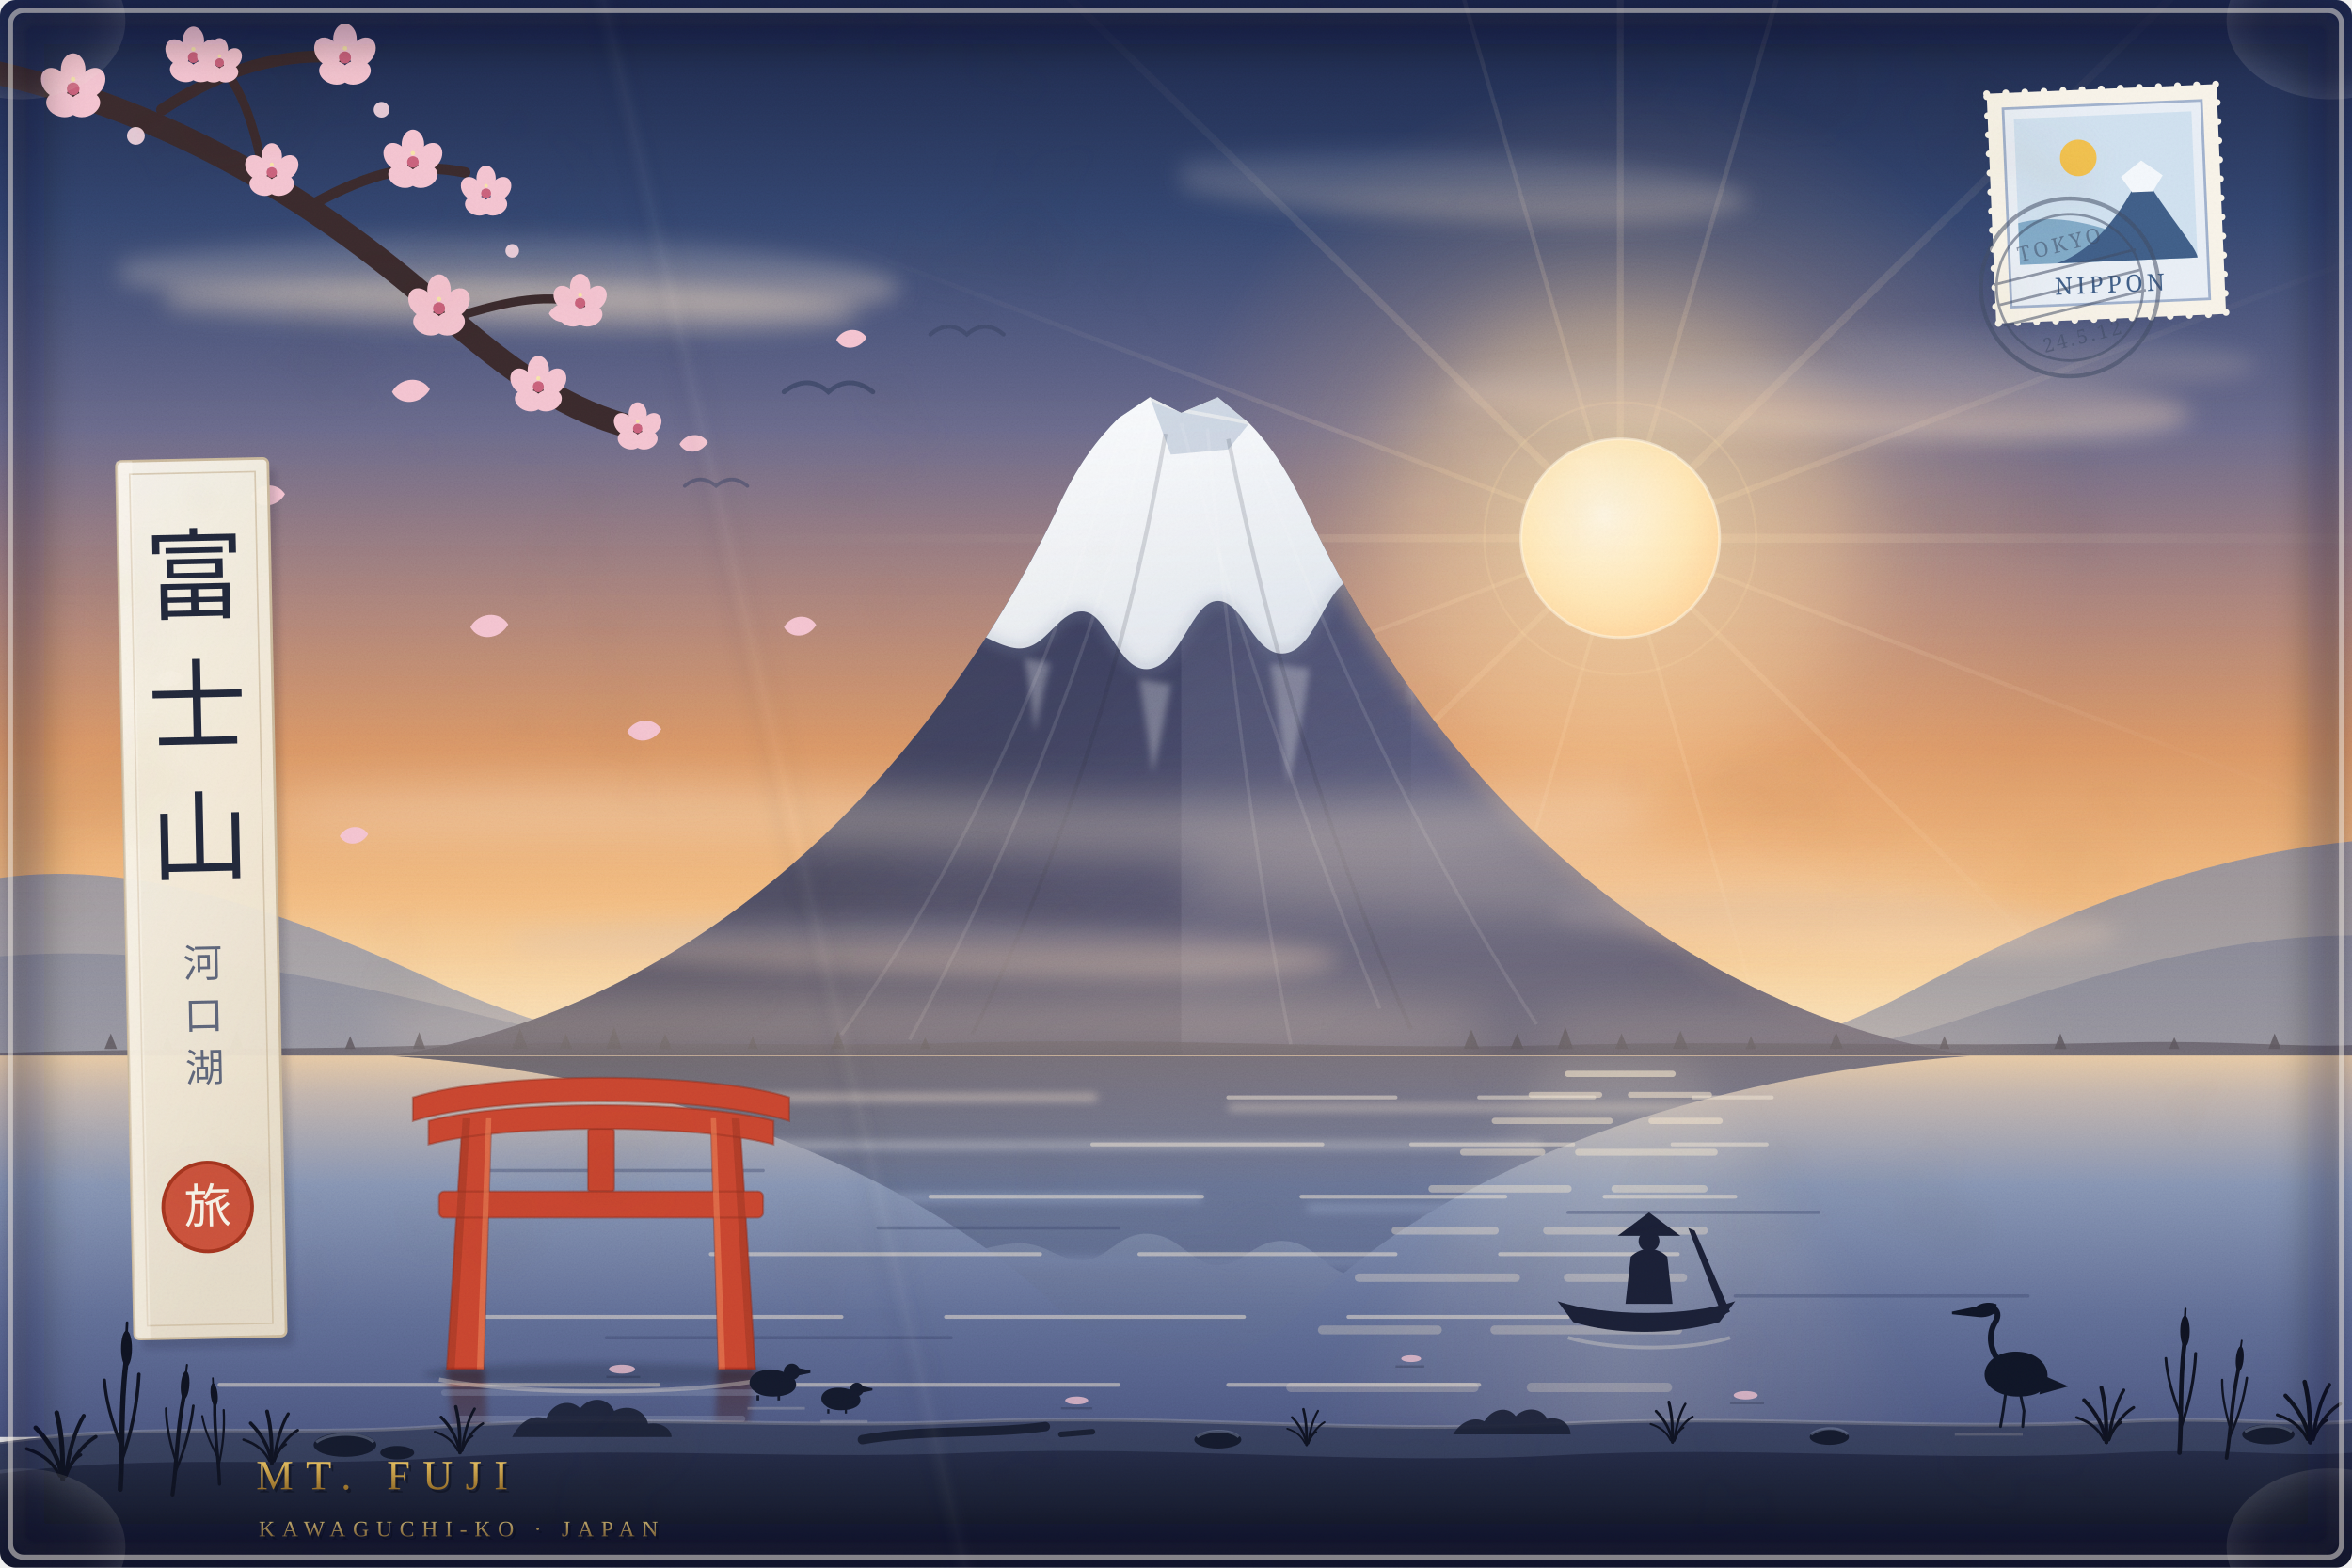
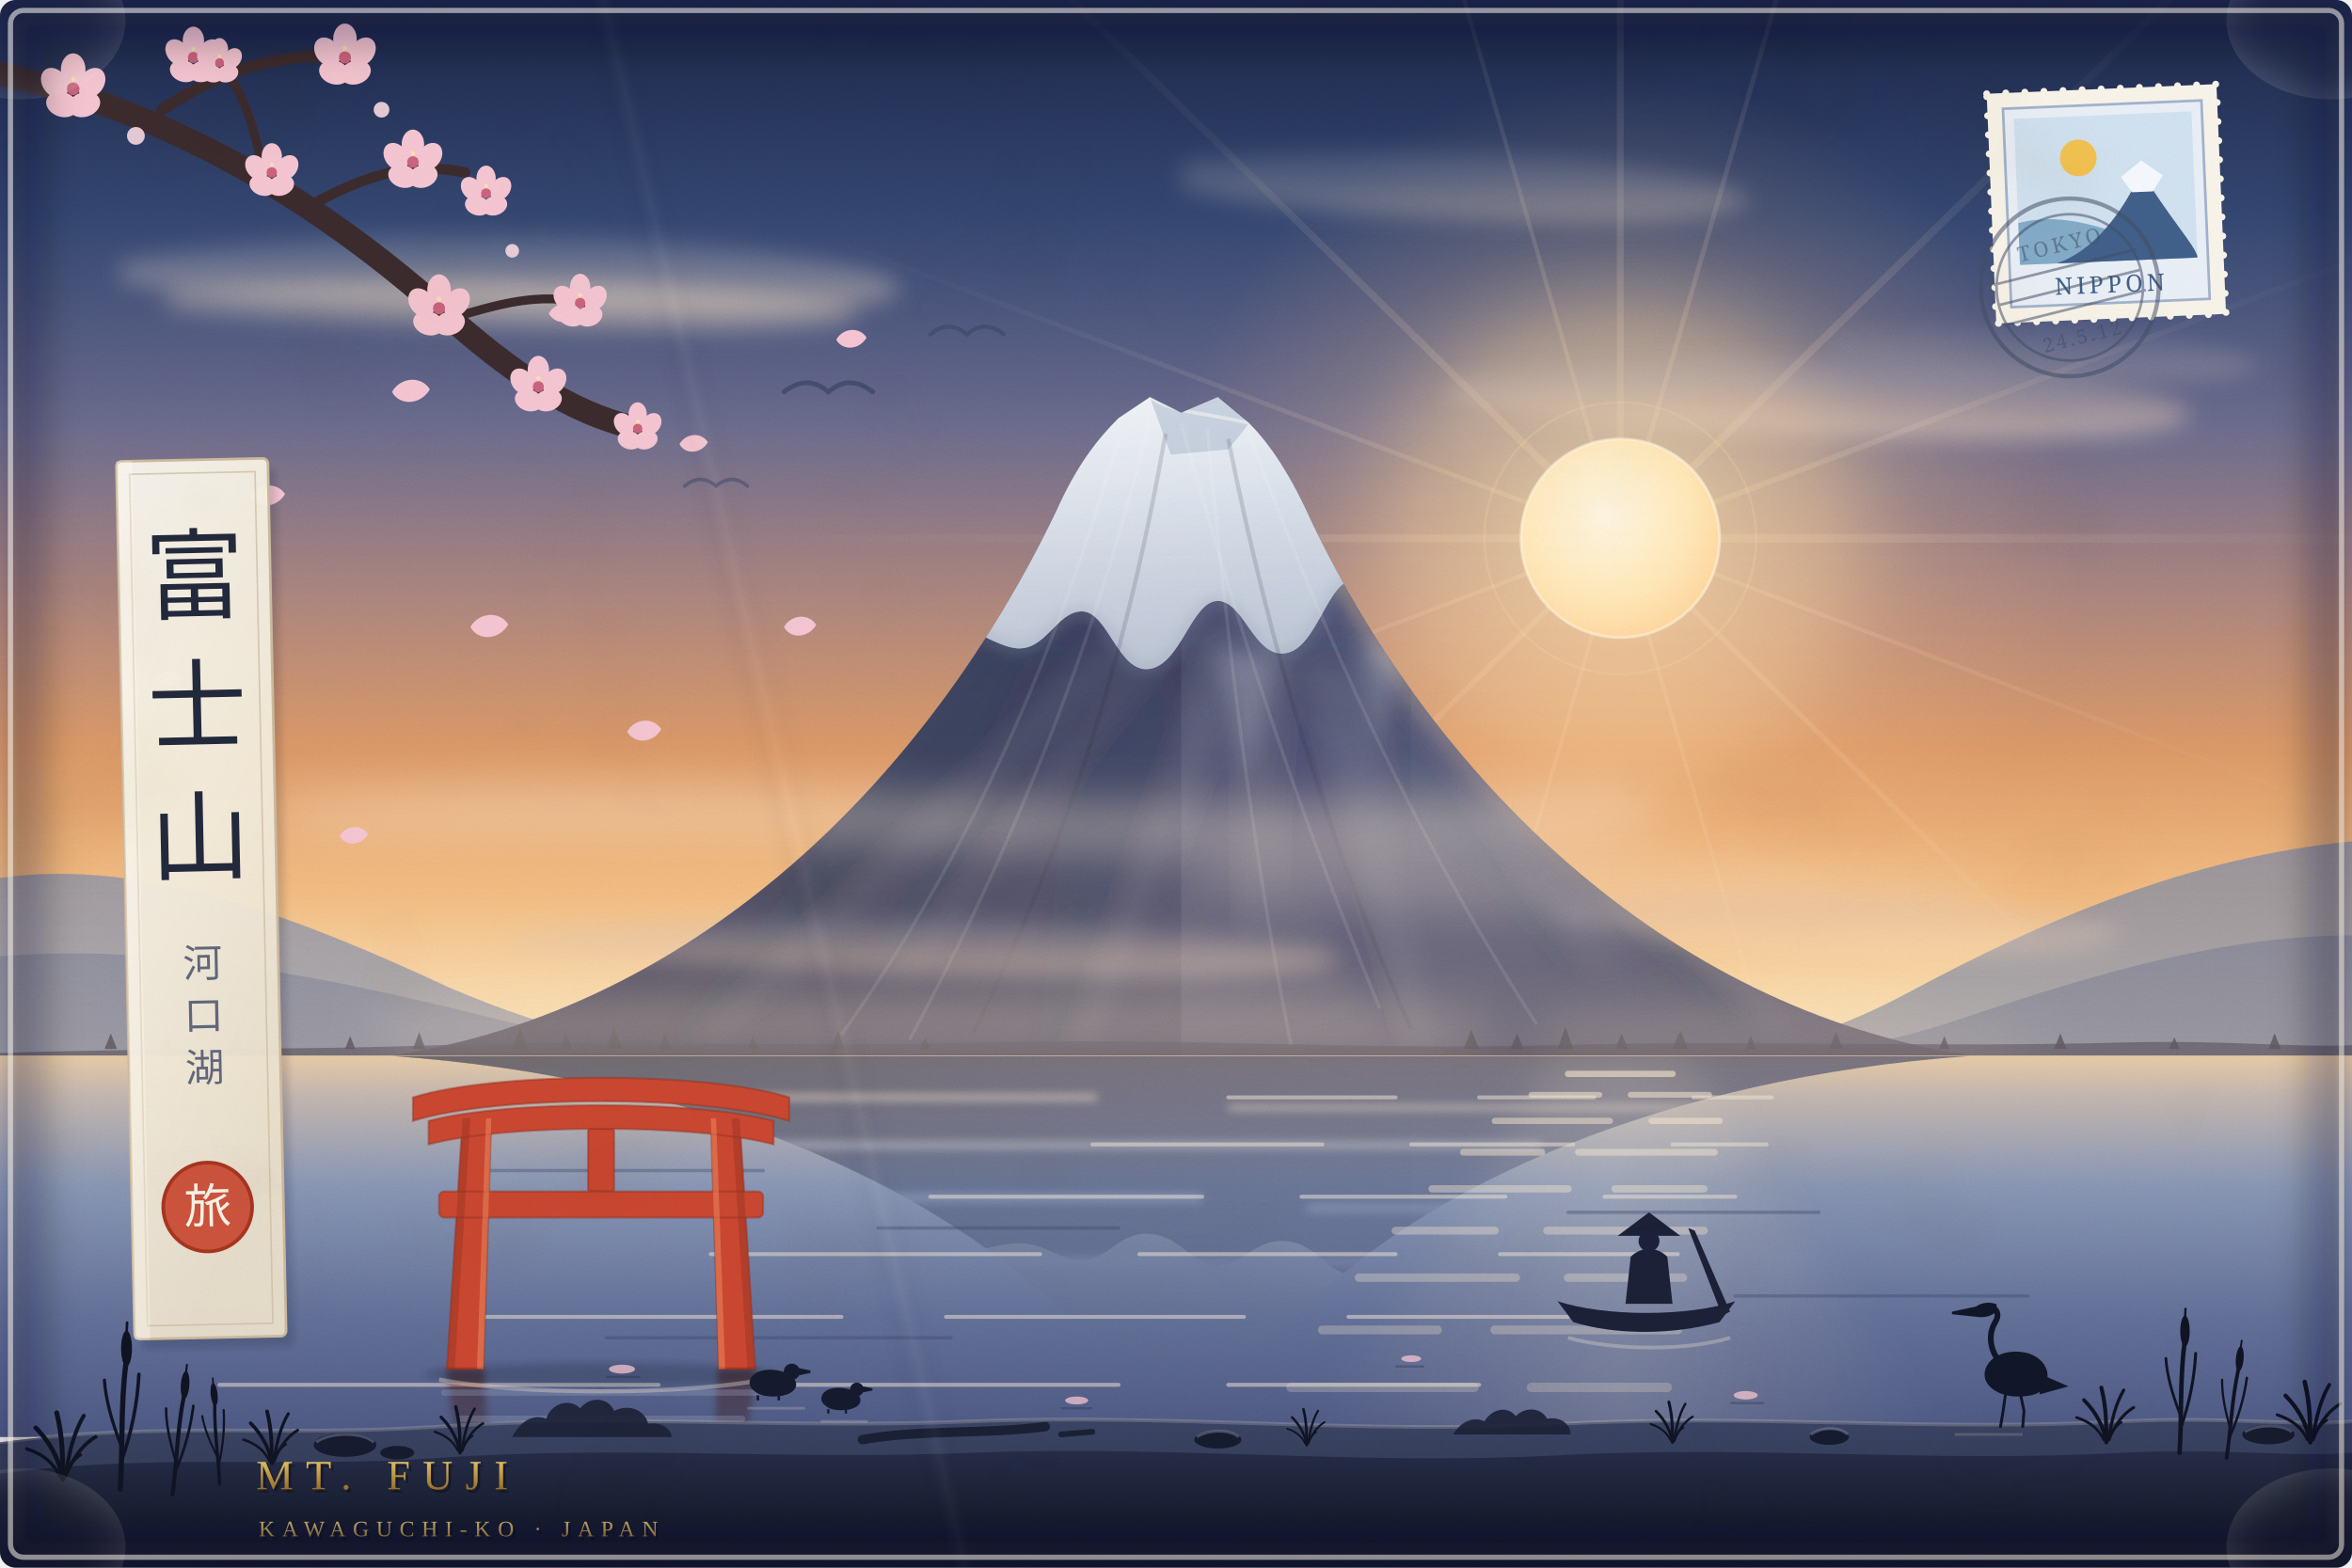
<svg xmlns="http://www.w3.org/2000/svg" viewBox="0 0 900 600" preserveAspectRatio="xMidYMid slice">
  <defs>
    <linearGradient id="sky" x1="0" y1="0" x2="0" y2="1">
      <stop offset="0" stop-color="#1b2547" />
      <stop offset="0.20" stop-color="#33456e" />
      <stop offset="0.40" stop-color="#68688a" />
      <stop offset="0.56" stop-color="#a67e79" />
      <stop offset="0.70" stop-color="#d6905f" />
      <stop offset="0.84" stop-color="#f0b678" />
      <stop offset="0.94" stop-color="#f9dcab" />
      <stop offset="1" stop-color="#fbe7c6" />
    </linearGradient>
    <linearGradient id="air" x1="0" y1="0" x2="0" y2="1">
      <stop offset="0" stop-color="#ffd9a8" stop-opacity="0" />
      <stop offset=".62" stop-color="#ffd2a0" stop-opacity=".10" />
      <stop offset="1" stop-color="#f6d3ac" stop-opacity=".30" />
    </linearGradient>
    <radialGradient id="sunGlow" cx="0.5" cy="0.5" r="0.5">
      <stop offset="0" stop-color="#fff3d2" stop-opacity=".92" />
      <stop offset="0.22" stop-color="#ffdda4" stop-opacity=".52" />
      <stop offset="0.52" stop-color="#ffc98d" stop-opacity=".22" />
      <stop offset="1" stop-color="#ffb87c" stop-opacity="0" />
    </radialGradient>
    <linearGradient id="cloudWarm" x1="0" y1="0" x2="0" y2="1">
      <stop offset="0" stop-color="#a9b0c4" stop-opacity=".42" />
      <stop offset=".55" stop-color="#e7c6ae" stop-opacity=".70" />
      <stop offset="1" stop-color="#ffe3c2" stop-opacity=".92" />
    </linearGradient>
    <linearGradient id="cloudCool" x1="0" y1="0" x2="0" y2="1">
      <stop offset="0" stop-color="#9aa4bc" stop-opacity=".38" />
      <stop offset="1" stop-color="#f0d3b6" stop-opacity=".78" />
    </linearGradient>
    <radialGradient id="sunDisc" cx="0.42" cy="0.38" r="0.72">
      <stop offset="0" stop-color="#fff8e4" />
      <stop offset=".62" stop-color="#ffe6b4" />
      <stop offset="1" stop-color="#ffcf92" />
    </radialGradient>
    <linearGradient id="fujiBody" x1="0.15" y1="0" x2="0.9" y2="1">
      <stop offset="0" stop-color="#666c9b" />
      <stop offset="0.42" stop-color="#474e7c" />
      <stop offset="0.76" stop-color="#343b62" />
      <stop offset="1" stop-color="#2b3154" />
    </linearGradient>
    <linearGradient id="terminator" gradientUnits="userSpaceOnUse" x1="300" y1="180" x2="486" y2="420">
      <stop offset="0" stop-color="#141a30" stop-opacity=".62" />
      <stop offset="0.46" stop-color="#161c34" stop-opacity=".46" />
      <stop offset="0.78" stop-color="#1b2140" stop-opacity=".14" />
      <stop offset="1" stop-color="#1b2140" stop-opacity="0" />
    </linearGradient>
    <linearGradient id="snow" x1="0.1" y1="0" x2="0.72" y2="1">
      <stop offset="0" stop-color="#ffffff" />
      <stop offset="0.46" stop-color="#f4f7fb" />
      <stop offset="1" stop-color="#dbe4f0" />
    </linearGradient>
    <linearGradient id="snowShade" x1="0" y1="0" x2="0" y2="1">
      <stop offset="0" stop-color="#aab8cf" stop-opacity="0" />
      <stop offset="1" stop-color="#8fa0bd" stop-opacity=".55" />
    </linearGradient>
    <linearGradient id="lake" x1="0" y1="0" x2="0" y2="1">
      <stop offset="0" stop-color="#e6c8a4" />
      <stop offset="0.10" stop-color="#c2b4ac" />
      <stop offset="0.34" stop-color="#8593b2" />
      <stop offset="0.68" stop-color="#606d95" />
      <stop offset="1" stop-color="#4b5680" />
    </linearGradient>
    <linearGradient id="glitter" x1="0" y1="0" x2="1" y2="0">
      <stop offset="0" stop-color="#ffe3b8" stop-opacity="0" />
      <stop offset="0.30" stop-color="#ffe9c6" stop-opacity=".22" />
      <stop offset="0.50" stop-color="#fff3d8" stop-opacity=".40" />
      <stop offset="0.70" stop-color="#ffe9c6" stop-opacity=".22" />
      <stop offset="1" stop-color="#ffe3b8" stop-opacity="0" />
    </linearGradient>
    <linearGradient id="shore" x1="0" y1="0" x2="0" y2="1">
      <stop offset="0" stop-color="#2b3252" />
      <stop offset="0.45" stop-color="#1d2338" />
      <stop offset="1" stop-color="#12162a" />
    </linearGradient>
    <linearGradient id="paperEdge" x1="0" y1="0" x2="1" y2="1">
      <stop offset="0" stop-color="#fffdf8" />
      <stop offset="1" stop-color="#efe7d6" />
    </linearGradient>
    <filter id="grain" filterUnits="userSpaceOnUse" x="0" y="0" width="900" height="600">
      <feTurbulence type="fractalNoise" baseFrequency="1.05" numOctaves="3" seed="7" result="n" />
      <feColorMatrix in="n" type="saturate" values="0" />
      <feComponentTransfer>
        <feFuncA type="linear" slope="0.42" intercept="-0.04" />
      </feComponentTransfer>
    </filter>
    <filter id="fox" filterUnits="userSpaceOnUse" x="0" y="0" width="900" height="600">
      <feTurbulence type="fractalNoise" baseFrequency="0.011 0.014" numOctaves="4" seed="23" result="n" />
      <feColorMatrix in="n" type="matrix" values="0 0 0 0 0.46                       0 0 0 0 0.33                       0 0 0 0 0.20                       0 0 0 -3.4 1.42" />
      <feGaussianBlur stdDeviation="1.1" />
    </filter>
-     <filter id="speckle" filterUnits="userSpaceOnUse" x="0" y="0" width="900" height="600">
-       <feTurbulence type="fractalNoise" baseFrequency="0.42" numOctaves="2" seed="41" result="n" />
-       <feColorMatrix in="n" type="matrix" values="0 0 0 0 0.38                       0 0 0 0 0.28                       0 0 0 0 0.17                       0 0 0 -5.2 2.05" />
-     </filter>
    <filter id="soft" filterUnits="userSpaceOnUse" x="-40" y="-40" width="980" height="680">
      <feGaussianBlur stdDeviation="7" />
    </filter>
    <filter id="mist" filterUnits="userSpaceOnUse" x="-60" y="180" width="1020" height="300">
      <feGaussianBlur stdDeviation="9" />
    </filter>
    <filter id="cloudSoft" filterUnits="userSpaceOnUse" x="-60" y="-60" width="1020" height="520">
      <feGaussianBlur stdDeviation="4.2" />
    </filter>
    <filter id="bloom" filterUnits="userSpaceOnUse" x="440" y="26" width="360" height="360">
      <feGaussianBlur stdDeviation="14" />
    </filter>
    <filter id="rim" filterUnits="userSpaceOnUse" x="300" y="40" width="600" height="480">
      <feGaussianBlur stdDeviation="3.6" />
    </filter>
    <filter id="edgeWear" filterUnits="userSpaceOnUse" x="300" y="170" width="320" height="140">
      <feGaussianBlur stdDeviation="2.4" />
+     </filter>
+     <filter id="gully" filterUnits="userSpaceOnUse" x="120" y="150" width="700" height="300">
+       <feGaussianBlur stdDeviation="4.5" />
    </filter>
    <filter id="tiny" filterUnits="userSpaceOnUse" x="-20" y="-20" width="940" height="640">
      <feGaussianBlur stdDeviation="1.4" />
    </filter>
    <filter id="film" filterUnits="userSpaceOnUse" x="0" y="0" width="900" height="600">
      <feTurbulence type="fractalNoise" baseFrequency="1.7" numOctaves="2" seed="57" result="n" />
      <feColorMatrix in="n" type="saturate" values="0" />
      <feComponentTransfer>
        <feFuncA type="linear" slope="0" intercept="1" />
      </feComponentTransfer>
    </filter>
    <linearGradient id="crease" x1="0" y1="0" x2="1" y2="0">
      <stop offset="0" stop-color="#0b1020" stop-opacity="0" />
      <stop offset=".30" stop-color="#0b1020" stop-opacity=".026" />
      <stop offset=".50" stop-color="#fff6e2" stop-opacity=".032" />
      <stop offset=".70" stop-color="#0b1020" stop-opacity=".014" />
      <stop offset="1" stop-color="#0b1020" stop-opacity="0" />
    </linearGradient>
    <radialGradient id="cornerWear" cx=".5" cy=".5" r=".5">
      <stop offset="0" stop-color="#7d6c50" stop-opacity="0" />
      <stop offset=".62" stop-color="#7d6c50" stop-opacity=".045" />
      <stop offset="1" stop-color="#f7f0e1" stop-opacity=".11" />
    </radialGradient>
    <linearGradient id="tanzakuPaper" x1="0" y1="0" x2=".35" y2="1">
      <stop offset="0" stop-color="#fbf7ee" />
      <stop offset=".55" stop-color="#f4ecdb" />
      <stop offset="1" stop-color="#eae0cb" />
    </linearGradient>
    <linearGradient id="rimLight" gradientUnits="userSpaceOnUse" x1="470" y1="150" x2="740" y2="400">
      <stop offset="0" stop-color="#ffe2b0" stop-opacity=".80" />
      <stop offset=".42" stop-color="#ffc48c" stop-opacity=".40" />
      <stop offset="1" stop-color="#ffab74" stop-opacity="0" />
    </linearGradient>
    <path id="fujiPath" d="M150 404             C268 386 356 296 404 196             C412 178 420 168 428 160             L440 152 L452 158 L466 152 L478 162             C486 170 494 182 502 200             C548 296 636 386 754 404 Z" />
    <linearGradient id="reflFade" x1="0" y1="0" x2="0" y2="1">
      <stop offset="0" stop-color="#ffffff" stop-opacity=".62" />
      <stop offset="0.34" stop-color="#ffffff" stop-opacity=".34" />
      <stop offset="0.68" stop-color="#ffffff" stop-opacity=".14" />
      <stop offset="1" stop-color="#ffffff" stop-opacity="0" />
    </linearGradient>
    <filter id="reflBreak" filterUnits="userSpaceOnUse" x="0" y="404" width="900" height="146">
      <feGaussianBlur stdDeviation="1.7" />
    </filter>
    <mask id="reflMask" maskUnits="userSpaceOnUse" x="0" y="404" width="900" height="146">
      <rect x="0" y="404" width="900" height="146" fill="url(#reflFade)" />
      <g fill="#000" filter="url(#reflBreak)">
        <rect x="120" y="419" width="300" height="2.2" rx="1.1" />
        <rect x="470" y="423" width="250" height="2" rx="1" />
        <rect x="180" y="437" width="410" height="2.8" rx="1.4" />
        <rect x="620" y="441" width="210" height="2.4" rx="1.2" />
        <rect x="90" y="457" width="370" height="3.2" rx="1.6" />
        <rect x="500" y="461" width="320" height="3" rx="1.5" />
        <rect x="150" y="481" width="450" height="3.8" rx="1.9" />
        <rect x="640" y="485" width="230" height="3.2" rx="1.6" />
        <rect x="60" y="507" width="410" height="4.4" rx="2.2" />
        <rect x="520" y="511" width="330" height="3.8" rx="1.9" />
        <rect x="140" y="533" width="500" height="5" rx="2.5" />
      </g>
    </mask>
    <radialGradient id="rayFall" cx="0.5" cy="0.5" r="0.5">
      <stop offset="0" stop-color="#ffffff" stop-opacity=".9" />
      <stop offset=".30" stop-color="#ffffff" stop-opacity=".55" />
      <stop offset=".68" stop-color="#ffffff" stop-opacity=".16" />
      <stop offset="1" stop-color="#ffffff" stop-opacity="0" />
    </radialGradient>
    <mask id="rayMask">
      <circle cx="620" cy="206" r="330" fill="url(#rayFall)" />
    </mask>
    <linearGradient id="gold" gradientUnits="userSpaceOnUse" x1="90" y1="548" x2="90" y2="592">
      <stop offset="0" stop-color="#fdf4d2" />
      <stop offset=".28" stop-color="#dcb458" />
      <stop offset=".52" stop-color="#8e6524" />
      <stop offset=".74" stop-color="#eed488" />
      <stop offset="1" stop-color="#7c5518" />
    </linearGradient>
    <linearGradient id="goldShine" gradientUnits="userSpaceOnUse" x1="90" y1="0" x2="284" y2="0">
      <stop offset="0" stop-color="#ffffff" stop-opacity="0" />
      <stop offset=".43" stop-color="#ffffff" stop-opacity="0" />
      <stop offset=".5" stop-color="#fffdf0" stop-opacity=".95" />
      <stop offset=".57" stop-color="#ffffff" stop-opacity="0" />
      <stop offset="1" stop-color="#ffffff" stop-opacity="0" />
    </linearGradient>
    <linearGradient id="toriiReflFade" gradientUnits="userSpaceOnUse" x1="0" y1="524" x2="0" y2="578">
      <stop offset="0" stop-color="#fff" stop-opacity=".9" />
      <stop offset=".5" stop-color="#fff" stop-opacity=".42" />
      <stop offset="1" stop-color="#fff" stop-opacity="0" />
    </linearGradient>
    <mask id="toriiReflMask" maskUnits="userSpaceOnUse" x="140" y="523" width="184" height="58">
      <rect x="140" y="523" width="184" height="58" fill="url(#toriiReflFade)" />
    </mask>
+     <path id="snowCapPath" d="M336 126 H564 V206                    C560 220 552 236 542 238                    C532 240 528 222 518 222                    C508 222 504 248 492 250                    C480 252 476 230 466 230                    C456 230 452 254 440 256                    C428 258 424 234 414 234                    C404 234 400 250 388 248                    C376 246 348 226 336 218 Z" />
    <clipPath id="clipFuji">
      <use href="#fujiPath" />
    </clipPath>
    <clipPath id="clipLake">
      <rect x="0" y="404" width="900" height="146" />
    </clipPath>
    <clipPath id="clipCard">
      <rect x="0" y="0" width="900" height="600" rx="6" />
    </clipPath>
    <path id="petalShape" d="M0 0 C3 -5.5 11 -6.5 14.5 -1 C11 5 3 5.5 0 0 Z" />
    <g id="tuft" fill="none" stroke-linecap="round">
      <path d="M0 0 C-1 -6 -4 -12 -9 -17" stroke-width="1.5" />
      <path d="M0 0 C0 -7 0 -14 -2 -22" stroke-width="1.6" />
      <path d="M1 -1 C2 -9 4 -16 7 -21" stroke-width="1.3" />
      <path d="M1 -1 C3 -6 6 -11 11 -14" stroke-width="1.2" />
      <path d="M-1 -1 C-3 -5 -6 -8 -12 -10" stroke-width="1.1" />
      <path d="M0 0 C2 -4 4 -7 6 -8" stroke-width="1" />
    </g>
    <g id="reed" stroke-linecap="round">
      <path d="M0 0 C1 -14 0 -28 2 -44" fill="none" stroke-width="1.8" />
      <path d="M0.5 -10 C4 -20 6 -30 6.5 -40" fill="none" stroke-width="1.2" />
      <path d="M0 -16 C-3 -24 -5 -31 -5.5 -38" fill="none" stroke-width="1.1" />
      <ellipse cx="2.2" cy="-49" rx="1.9" ry="6.2" stroke="none" />
      <path d="M2.2 -54 L2.4 -58" fill="none" stroke-width=".9" />
    </g>
    <g id="heron">
      <path d="M-10 -16 C-13 -21 -9 -27 -2 -28 C5 -29 11 -26 12 -21                      C13 -16 7 -12 0 -12 C-5 -12 -9 -13 -10 -16 Z" />
      <path d="M-10 -19 L-18 -15.5 L-9 -13 Z" />
      <path d="M7 -25 C11 -30 11 -36 8.5 -40 C7 -42.5 7.5 -44.5 9.5 -45.5" fill="none" stroke-width="2.2" stroke-linecap="round" />
      <path d="M8.5 -46.5 C11.5 -47.5 14.5 -46.5 15.5 -45.5 L25 -43.5                      L15.5 -42.5 C12.5 -42 9.5 -43 8.5 -44.5 Z" />
      <path d="M-1 -13 L-2.5 -6 L-2 0" fill="none" stroke-width="1.1" stroke-linecap="round" />
      <path d="M4.5 -13 L5.5 -6 L6.5 0" fill="none" stroke-width="1.1" stroke-linecap="round" />
    </g>
    <g id="duck">
      <path d="M-7 -4 C-10 -6 -9 -10 -4 -11 C1 -12 7 -10 8 -7 C9 -4 5 -2 0 -2 C-4 -2 -6 -3 -7 -4 Z" />
      <circle cx="7" cy="-11" r="2.6" />
      <path d="M9 -12 L14 -11 L9 -10 Z" />
      <path d="M-6 -2 L-6 0 M2 -2 L2 0" fill="none" stroke-width="1" />
    </g>
    <g id="blossom">
      <g>
        <ellipse cx="0" cy="-6.4" rx="4.1" ry="5.4" />
        <ellipse cx="6.1" cy="-1.9" rx="4.1" ry="5.4" transform="rotate(72 0 0)" />
        <ellipse cx="3.8" cy="5.2" rx="4.1" ry="5.4" transform="rotate(144 0 0)" />
        <ellipse cx="-3.8" cy="5.2" rx="4.1" ry="5.4" transform="rotate(216 0 0)" />
        <ellipse cx="-6.1" cy="-1.9" rx="4.1" ry="5.4" transform="rotate(288 0 0)" />
      </g>
      <circle r="2.1" fill="#c9607a" />
      <circle r="0.8" cx="0" cy="-3.2" fill="#f7e3a8" />
    </g>
  </defs>
  <g clip-path="url(#clipCard)">
    <rect x="0" y="0" width="900" height="410" fill="url(#sky)" />
    <g class="rays" mask="url(#rayMask)" opacity=".26" fill="none" stroke="#ffe8c6" stroke-linecap="round">
      <line x1="620" y1="206" x2="960" y2="206" stroke-width="3.4" />
      <line x1="620" y1="206" x2="926" y2="90" stroke-width="2.2" />
      <line x1="620" y1="206" x2="836" y2="-6" stroke-width="3" />
      <line x1="620" y1="206" x2="700" y2="-70" stroke-width="1.8" />
      <line x1="620" y1="206" x2="620" y2="-90" stroke-width="2.6" />
      <line x1="620" y1="206" x2="540" y2="-70" stroke-width="1.6" />
      <line x1="620" y1="206" x2="404" y2="-6" stroke-width="2.8" />
      <line x1="620" y1="206" x2="314" y2="90" stroke-width="1.8" />
      <line x1="620" y1="206" x2="280" y2="206" stroke-width="3" />
      <line x1="620" y1="206" x2="314" y2="322" stroke-width="1.6" />
      <line x1="620" y1="206" x2="404" y2="418" stroke-width="2.2" />
      <line x1="620" y1="206" x2="540" y2="482" stroke-width="1.4" />
      <line x1="620" y1="206" x2="700" y2="482" stroke-width="1.4" />
      <line x1="620" y1="206" x2="836" y2="418" stroke-width="2" />
      <line x1="620" y1="206" x2="926" y2="322" stroke-width="1.6" />
    </g>
    <circle cx="620" cy="206" r="96" fill="#ffd9a0" opacity=".30" filter="url(#bloom)" />
    <circle class="glow" cx="620" cy="206" r="176" fill="url(#sunGlow)" />
    <circle cx="620" cy="206" r="38" fill="url(#sunDisc)" />
    <circle cx="620" cy="206" r="38" fill="none" stroke="#fff8e6" stroke-width="1.1" opacity=".55" />
    <circle cx="620" cy="206" r="52" fill="none" stroke="#ffdda8" stroke-width=".9" opacity=".18" />
    <g class="cloud-a" filter="url(#cloudSoft)">
      <path d="M46 100 C132 86 244 88 316 100 C368 109 348 121 262 120 C150 119 74 114 46 108 Z" fill="url(#cloudCool)" opacity=".62" />
      <path d="M64 112 C150 104 246 106 306 114 C348 120 330 128 250 127 C156 126 92 122 64 118 Z" fill="#ffe6c8" opacity=".30" />
      <path d="M452 62 C528 54 600 58 648 68 C688 76 670 86 600 85 C520 84 476 78 452 72 Z" fill="url(#cloudCool)" opacity=".45" />
    </g>
    <g class="cloud-b" filter="url(#cloudSoft)">
      <path d="M556 146 C652 134 754 138 812 149 C860 158 842 169 752 168 C650 167 588 160 556 154 Z" fill="url(#cloudWarm)" opacity=".55" />
      <path d="M700 128 C760 122 812 126 848 133 C878 139 866 147 812 146 C748 145 716 140 700 135 Z" fill="url(#cloudCool)" opacity=".32" />
    </g>
    <path d="M0 404 L0 336 C56 328 116 352 172 378 C214 396 246 402 276 404 Z" fill="#7484a8" opacity=".8" />
    <path d="M900 404 L900 322 C838 328 782 352 730 380 C700 396 676 402 654 404 Z" fill="#6b7ba1" opacity=".76" />
    <path d="M0 404 L0 366 C74 360 150 380 214 396 C246 403 268 404 290 404 Z" fill="#5d6c92" opacity=".62" />
    <path d="M900 404 L900 358 C846 358 792 376 744 392 C718 400 698 403 678 404 Z" fill="#54628a" opacity=".56" />
    <use href="#fujiPath" fill="url(#fujiBody)" />
    <g clip-path="url(#clipFuji)">
      <rect x="120" y="120" width="420" height="300" fill="url(#terminator)" />
      <path d="M452 158 L466 152 L478 162 C486 170 494 182 502 200 C548 296 636 386 754 404 L452 404 Z" fill="#8d92b4" opacity=".16" />
      <path d="M440 152 L478 162 C486 170 494 182 502 200 C548 296 636 386 754 404" fill="none" stroke="url(#rimLight)" stroke-width="4.4" stroke-linecap="round" filter="url(#rim)" />
-       <path d="M336 126 H564 V206                      C560 220 552 236 542 238                      C532 240 528 222 518 222                      C508 222 504 248 492 250                      C480 252 476 230 466 230                      C456 230 452 254 440 256                      C428 258 424 234 414 234                      C404 234 400 250 388 248                      C376 246 348 226 336 218 Z" fill="url(#snow)" />
+       <g clip-path="url(#clipFuji)" filter="url(#gully)">
+         <g fill="#222846">
+           <path d="M376 247 L420 247 L268 398 L256 398 Z" opacity=".13" />
+           <path d="M393 252 L431 252 L342 376 L330 376 Z" opacity=".10" />
+           <path d="M414 244 L464 244 L411 402 L397 402 Z" opacity=".12" />
+           <path d="M441 247 L475 247 L477 356 L463 356 Z" opacity=".08" />
+           <path d="M455 256 L501 256 L540 400 L528 400 Z" opacity=".11" />
+           <path d="M481 246 L519 246 L610 372 L598 372 Z" opacity=".09" />
+           <path d="M499 251 L541 251 L679 394 L665 394 Z" opacity=".12" />
+         </g>
+         <g fill="#b3bdd0">
+           <path d="M420 247 L438 247 L276 398 L268 398 Z" opacity=".09" />
+           <path d="M431 252 L446 252 L349 376 L342 376 Z" opacity=".07" />
+           <path d="M464 244 L481 244 L418 402 L411 402 Z" opacity=".10" />
+           <path d="M475 247 L494 247 L486 356 L477 356 Z" opacity=".06" />
+           <path d="M501 256 L522 256 L549 400 L540 400 Z" opacity=".09" />
+           <path d="M519 246 L542 246 L620 372 L610 372 Z" opacity=".07" />
+           <path d="M541 251 L561 251 L688 394 L679 394 Z" opacity=".10" />
+         </g>
+       </g>
+       <use href="#snowCapPath" fill="url(#snow)" />
+       <use href="#snowCapPath" fill="url(#snowShade)" />
      <path d="M564 206 C560 220 552 236 542 238 C532 240 528 222 518 222                      C508 222 504 248 492 250 C480 252 476 230 466 230                      C456 230 452 254 440 256 C428 258 424 234 414 234                      C404 234 400 250 388 248 C376 246 348 226 336 218" fill="none" stroke="#7f8fab" stroke-opacity=".45" stroke-width="2.4" filter="url(#edgeWear)" />
-       <g fill="#eef3fa" opacity=".30" filter="url(#tiny)">
-         <path d="M486 254 C489 272 491 286 493 300 C496 286 499 272 501 256 Z" />
-         <path d="M436 260 C438 274 440 284 441 296 C444 284 446 272 448 262 Z" />
-         <path d="M536 242 C538 252 539 260 540 270 C542 260 544 250 546 244 Z" />
-         <path d="M392 252 C394 262 395 270 396 280 C398 270 400 260 402 254 Z" />
+       <g fill="#eef3fa" opacity=".22" filter="url(#gully)">
+         <path d="M466 250 C470 268 473 284 476 302 C481 284 485 268 489 252 Z" />
+         <path d="M520 246 C523 260 525 272 527 286 C531 272 535 258 539 248 Z" />
      </g>
      <path d="M440 152 L452 158 L466 152 L478 162 L470 172 L448 174 Z" fill="#93a6c2" opacity=".42" />
      <path d="M440 152 C448 158 462 158 478 162" fill="none" stroke="#fdfbf6" stroke-opacity=".5" stroke-width="1.4" />
      <g fill="none" stroke="#ffffff" stroke-opacity=".10" stroke-width="1.3">
        <path d="M452 162 C472 234 494 304 528 386" />
        <path d="M440 160 C420 244 388 324 348 398" />
        <path d="M478 166 C506 242 540 318 588 392" />
        <path d="M462 164 C470 250 480 330 494 400" />
        <path d="M428 168 C404 250 372 326 322 396" />
      </g>
      <g fill="none" stroke="#161c30" stroke-opacity=".16" stroke-width="1.6">
        <path d="M446 166 C432 246 410 320 372 396" />
        <path d="M470 168 C486 248 508 322 540 394" />
      </g>
    </g>
    <path d="M0 403 C60 401 110 402 168 400 C240 398 300 401 372 399                    C450 397 520 402 596 400 C670 398 740 401 812 399                    C852 398 878 401 900 400 L900 407 L0 407 Z" fill="#252b47" opacity=".75" />
    <g fill="#20263e" opacity=".85">
      <path d="M40 401.5 l2.4 -6 l2.4 6 z     M62 401.5 l2 -5 l2 5 z                      M88 401.5 l2.6 -7 l2.6 7 z     M132 401.5 l2 -5 l2 5 z                      M158 401.5 l2.4 -6.5 l2.4 6.5 z M196 401.5 l3 -8 l3 8 z                      M214 401.5 l2.5 -6 l2.5 6 z    M232 401.5 l3 -8.5 l3 8.5 z                      M252 401.5 l2.5 -6 l2.5 6 z    M286 401.5 l2 -5 l2 5 z                      M318 401.5 l2.6 -7 l2.6 7 z    M352 401.5 l2 -4.5 l2 4.5 z                      M560 401.5 l3 -7.5 l3 7.5 z    M578 401.5 l2.5 -6 l2.5 6 z                      M596 401.5 l3 -8.5 l3 8.5 z    M618 401.5 l2.5 -6 l2.5 6 z                      M640 401.5 l3 -7 l3 7 z        M668 401.5 l2 -5 l2 5 z                      M700 401.5 l2.6 -6.5 l2.6 6.5 z M742 401.5 l2 -5 l2 5 z                      M786 401.5 l2.4 -6 l2.4 6 z    M830 401.5 l2 -4.5 l2 4.5 z                      M868 401.5 l2.4 -6 l2.4 6 z" />
    </g>
    <path d="M0 407 H900 V413 C700 415 300 415 0 413 Z" fill="#1d2338" opacity=".26" filter="url(#tiny)" />
    <g class="mist" filter="url(#mist)" opacity=".40">
      <path d="M120 306 C210 298 300 303 386 307 C470 311 540 306 604 302                      C640 300 646 316 606 322 C520 330 420 326 330 322                      C240 318 160 322 122 318 C98 316 98 308 120 306 Z" fill="#f7e6cf" />
      <path d="M470 330 C560 324 660 328 742 334 C776 337 770 348 726 350                      C640 353 540 349 476 344 C448 342 446 333 470 330 Z" fill="#f7e6cf" opacity=".7" />
    </g>
    <g class="mist" filter="url(#mist)" opacity=".28" style="animation-duration:31s">
      <path d="M150 386 C250 379 340 384 420 381 C480 379 520 384 560 388                      C580 390 574 400 540 401 L180 401 C148 401 132 392 150 386 Z" fill="#f4dcc0" />
      <path d="M596 390 C660 385 720 389 768 394 C788 396 782 402 752 402                      L610 402 C588 401 580 393 596 390 Z" fill="#f4dcc0" opacity=".8" />
    </g>
    <rect x="0" y="150" width="900" height="256" fill="url(#air)" />
    <g class="cloud-c" filter="url(#cloudSoft)" opacity=".5">
      <path d="M196 358 C300 348 404 352 476 359 C536 365 522 375 428 374 C316 373 240 367 196 364 Z" fill="url(#cloudWarm)" />
      <path d="M596 346 C676 339 744 343 790 350 C828 356 816 366 742 365 C656 364 622 356 596 352 Z" fill="url(#cloudWarm)" opacity=".8" />
    </g>
    <g class="bird" stroke="#3a4463" stroke-width="1.8" fill="none" stroke-linecap="round" opacity=".75">
      <path d="M300 150 q9 -7 17 0 q8 -7 17 0" />
    </g>
    <g class="bird b2" stroke="#3a4463" stroke-width="1.6" fill="none" stroke-linecap="round" opacity=".6">
      <path d="M356 128 q7 -6 14 0 q7 -6 14 0" />
    </g>
    <g class="bird b3" stroke="#3a4463" stroke-width="1.4" fill="none" stroke-linecap="round" opacity=".5">
      <path d="M262 186 q6 -5 12 0 q6 -5 12 0" />
    </g>
    <rect x="0" y="404" width="900" height="146" fill="url(#lake)" />
    <g clip-path="url(#clipLake)">
      <g class="refl" mask="url(#reflMask)">
        <g transform="matrix(1 0 0 -0.46 0 590)">
          <g clip-path="url(#clipFuji)">
            <use href="#fujiPath" fill="#333b60" />
            <path d="M336 126 H564 V206                            C560 220 552 236 542 238 C532 240 528 222 518 222                            C508 222 504 248 492 250 C480 252 476 230 466 230                            C456 230 452 254 440 256 C428 258 424 234 414 234                            C404 234 400 250 388 248 C376 246 348 226 336 218 Z" fill="#b4c2d6" />
            <rect x="120" y="120" width="420" height="300" fill="url(#terminator)" />
          </g>
        </g>
      </g>
      <g class="water-b">
        <path d="M594 404 H646 C678 452 706 504 742 550 Q620 561 498 550 C536 502 566 452 594 404 Z" fill="url(#glitter)" opacity=".42" filter="url(#soft)" />
        <g class="ripple" stroke="#ffeed2" stroke-linecap="round" fill="none">
          <path d="M600 411 h40" stroke-width="2.4" opacity=".55" />
          <path d="M586 419 h26 M624 419 h30" stroke-width="2.2" opacity=".5" />
          <path d="M572 429 h44 M632 429 h26" stroke-width="2.4" opacity=".46" />
          <path d="M560 441 h30 M604 441 h52" stroke-width="2.6" opacity=".42" />
          <path d="M548 455 h52 M618 455 h34" stroke-width="2.8" opacity=".38" />
          <path d="M534 471 h38 M592 471 h60" stroke-width="3" opacity=".34" />
          <path d="M520 489 h60 M600 489 h44" stroke-width="3.2" opacity=".3" />
          <path d="M506 509 h44 M572 509 h70" stroke-width="3.4" opacity=".26" />
          <path d="M494 531 h70 M586 531 h52" stroke-width="3.6" opacity=".22" />
        </g>
      </g>
      <g class="water-a" stroke="#f2e6d4" stroke-width="1.5" stroke-linecap="round" fill="none" opacity=".5">
        <path class="ripple" d="M470 420 h64 M566 420 h44 M648 420 h30" />
        <path class="ripple" d="M418 438 h88 M540 438 h62 M640 438 h36" />
        <path class="ripple" d="M356 458 h104 M498 458 h78 M614 458 h50" />
        <path class="ripple" d="M272 480 h126 M436 480 h98 M574 480 h68" />
        <path class="ripple" d="M176 504 h146 M362 504 h114 M516 504 h84" />
        <path class="ripple" d="M84 530 h168 M296 530 h132 M470 530 h96" />
      </g>
      <g class="water-b" stroke="#39446a" stroke-width="1.3" stroke-linecap="round" fill="none" opacity=".38">
        <path class="ripple" d="M180 448 h112 M336 470 h92 M232 512 h132 M600 464 h96 M664 496 h112" />
      </g>
    </g>
    <g>
      <ellipse cx="230" cy="526" rx="68" ry="4.5" fill="#101426" opacity=".22" filter="url(#tiny)" />
      <g id="toriiBody" fill="#c8452f" stroke="#8f2f20" stroke-width=".8" stroke-opacity=".45">
        <path d="M171 524 L177 428 L188 428 L185 524 Z" />
        <path d="M289 524 L283 428 L272 428 L275 524 Z" />
        <rect x="225" y="432" width="10" height="24" rx="1" />
        <rect x="168" y="456" width="124" height="10" rx="2" />
        <path d="M164 429 C194 421 266 421 296 429 L296 438 C266 430 194 430 164 438 Z" />
        <path d="M158 420 C190 410 270 410 302 420 L302 429 C270 419 190 419 158 429 Z" />
      </g>
      <g fill="#8f2f20" opacity=".42">
        <path d="M171 524 L177 428 L180 428 L174 524 Z" />
        <path d="M289 524 L283 428 L280 428 L286 524 Z" />
      </g>
      <g fill="#f08a5e" opacity=".5">
        <path d="M185 524 L188 428 L186 428 L182.5 524 Z" />
        <path d="M275 524 L272 428 L274 428 L277.5 524 Z" />
      </g>
      <g mask="url(#toriiReflMask)" filter="url(#tiny)" opacity=".62" style="mix-blend-mode:multiply">
        <use href="#toriiBody" transform="translate(0 786) scale(1 -0.5)" />
      </g>
      <g stroke="#98a1bb" stroke-linecap="round" fill="none" opacity=".3">
        <path d="M170 533 h120 M176 543 h108" stroke-width="2.4" />
      </g>
      <path d="M168 528 C198 534 262 534 292 528" stroke="#f2e6d4" stroke-opacity=".34" stroke-width="1.6" fill="none" />
    </g>
    <g class="boat">
      <g fill="#1b2036">
        <path d="M596 498 C614 504 646 504 664 498 L658 506 C640 511 618 511 602 506 Z" />
        <path d="M624 481 C628 477 634 477 638 481 L640 499 L622 499 Z" />
        <circle cx="631" cy="475" r="4" />
        <path d="M619 473 L643 473 L631 464 Z" />
        <path d="M646 470 L648.5 471 L662 502 L659 503.5 Z" />
      </g>
      <path d="M600 512 C618 517 646 517 662 512" stroke="#f2e6d4" stroke-opacity=".3" stroke-width="1.4" fill="none" />
    </g>
    <path d="M0 552 C60 544 110 550 168 546 C240 541 300 547 372 544                    C450 541 520 549 596 545 C670 541 740 548 812 544                    C852 542 878 546 900 544 L900 600 L0 600 Z" fill="url(#shore)" />
    <path d="M0 552 C60 544 110 550 168 546 C240 541 300 547 372 544                    C450 541 520 549 596 545 C670 541 740 548 812 544                    C852 542 878 546 900 544 L900 556 C878 558 852 554 812 556                    C740 560 670 553 596 557 C520 561 450 553 372 556                    C300 559 240 553 168 558 C110 562 60 556 0 564 Z" fill="#4d5878" opacity=".42" />
    <path d="M0 552 C60 544 110 550 168 546 C240 541 300 547 372 544                    C450 541 520 549 596 545 C670 541 740 548 812 544                    C852 542 878 546 900 544" fill="none" stroke="#e6dcc8" stroke-opacity=".20" stroke-width="1.4" />
    <g fill="#151b2d">
      <ellipse cx="132" cy="553" rx="12" ry="4.6" />
      <ellipse cx="152" cy="556" rx="6.5" ry="2.6" />
      <ellipse cx="466" cy="551" rx="9" ry="3.4" />
      <ellipse cx="700" cy="550" rx="7.5" ry="3" />
      <ellipse cx="868" cy="549" rx="10" ry="3.8" />
    </g>
    <g fill="none" stroke="#7e88a4" stroke-opacity=".45" stroke-width="1.1">
      <path d="M121 552 C126 548 139 548 143 552" />
      <path d="M458 550 C462 547 471 547 474 550" />
      <path d="M693 549 C697 546 704 546 707 549" />
      <path d="M859 548 C864 545 873 545 877 548" />
    </g>
    <g stroke="#1a2033" fill="none" stroke-linecap="round">
      <path d="M330 551 C352 547 378 549 400 546" stroke-width="3.6" />
      <path d="M406 549 L418 548" stroke-width="2.2" />
    </g>
    <g fill="#1b2135" opacity=".92">
      <path d="M196 550 C199 544 204 541 209 543 C211 537 218 535 222 539                      C226 534 233 535 235 540 C241 537 247 540 248 545                      C253 544 257 547 257 550 Z" />
      <path d="M556 549 C559 544 564 542 568 544 C571 539 577 538 580 542                      C584 538 590 539 592 543 C597 542 601 545 601 549 Z" />
    </g>
    <g fill="#141a2c" stroke="#141a2c">
      <use href="#duck" transform="translate(296 536)" />
      <use href="#duck" transform="translate(322 541) scale(.84)" />
    </g>
    <g stroke="#e6dcc8" stroke-opacity=".22" stroke-width="1" fill="none">
      <path d="M286 539 h22 M314 544 h18" />
    </g>
    <g fill="#101627" stroke="#101627">
      <use href="#heron" transform="translate(772 546) scale(-1 1)" />
    </g>
    <path d="M748 549 h26" stroke="#e6dcc8" stroke-opacity=".18" stroke-width="1" fill="none" />
    <g class="sway-a" stroke="#0f1322" stroke-width="1.7" fill="#0f1322">
      <use href="#tuft" transform="translate(24 566) scale(1.15)" />
      <use href="#tuft" transform="translate(104 560) scale(.9)" />
      <use href="#tuft" transform="translate(176 556) scale(.8)" />
    </g>
    <g class="sway-b" stroke="#0f1322" stroke-width="2" fill="#0f1322">
      <use href="#reed" transform="translate(46 570) scale(1.1)" />
      <use href="#reed" transform="translate(66 572) rotate(4) scale(.86)" />
      <use href="#reed" transform="translate(84 568) rotate(-6) scale(.7)" />
    </g>
    <g class="sway-b" stroke="#0f1322" stroke-width="1.9" fill="#0f1322" style="animation-delay:-5s">
      <use href="#reed" transform="translate(834 556) scale(.95)" />
      <use href="#reed" transform="translate(852 558) rotate(5) scale(.78)" />
    </g>
    <g class="sway-a" stroke="#0f1322" stroke-width="1.6" fill="#0f1322" style="animation-delay:-3.5s">
      <use href="#tuft" transform="translate(806 552) scale(.95)" />
      <use href="#tuft" transform="translate(884 552) scale(1.05)" />
      <use href="#tuft" transform="translate(640 552) scale(.7)" />
      <use href="#tuft" transform="translate(500 553) scale(.62)" />
    </g>
    <g fill="#f4c3d0" opacity=".75">
      <ellipse cx="238" cy="524" rx="5" ry="1.7" />
      <ellipse cx="412" cy="536" rx="4.4" ry="1.5" />
      <ellipse cx="540" cy="520" rx="3.8" ry="1.3" />
      <ellipse cx="668" cy="534" rx="4.6" ry="1.6" />
    </g>
    <g stroke="#1d2438" stroke-opacity=".28" stroke-width=".9" fill="none">
      <path d="M232 527 h13 M406 539 h12 M534 523 h11 M662 537 h13" />
    </g>
    <g>
      <path d="M-10 26 C60 40 118 74 168 118 C196 143 218 158 244 164" fill="none" stroke="#3a2a2c" stroke-width="9" stroke-linecap="round" />
      <path d="M62 42 C86 26 108 20 132 22" fill="none" stroke="#3a2a2c" stroke-width="4.5" stroke-linecap="round" />
      <path d="M120 78 C142 66 158 62 178 66" fill="none" stroke="#3a2a2c" stroke-width="4" stroke-linecap="round" />
      <path d="M172 122 C192 116 206 112 224 116" fill="none" stroke="#3a2a2c" stroke-width="3.4" stroke-linecap="round" />
      <path d="M100 62 C96 44 92 34 84 24" fill="none" stroke="#3a2a2c" stroke-width="3.4" stroke-linecap="round" />
      <g fill="#f4c3d0">
        <use href="#blossom" transform="translate(28 34) scale(1.15)" />
        <use href="#blossom" transform="translate(74 22) scale(1)" />
        <use href="#blossom" transform="translate(132 22) scale(1.1)" />
        <use href="#blossom" transform="translate(104 66) scale(.95)" />
        <use href="#blossom" transform="translate(158 62) scale(1.05)" />
        <use href="#blossom" transform="translate(186 74) scale(.9)" />
        <use href="#blossom" transform="translate(168 118) scale(1.1)" />
        <use href="#blossom" transform="translate(222 116) scale(.95)" />
        <use href="#blossom" transform="translate(206 148) scale(1)" />
        <use href="#blossom" transform="translate(244 164) scale(.85)" />
        <use href="#blossom" transform="translate(84 24) scale(.8)" />
      </g>
      <g fill="#f7d7e0" opacity=".9">
        <circle cx="52" cy="52" r="3.4" />
        <circle cx="146" cy="42" r="3" />
        <circle cx="196" cy="96" r="2.6" />
      </g>
    </g>
    <g fill="#f4c3d0">
      <g class="petal p1">
        <use href="#petalShape" transform="translate(150 150)" />
      </g>
      <g class="petal p2">
        <use href="#petalShape" transform="translate(210 120) scale(.85)" />
      </g>
      <g class="petal p3">
        <use href="#petalShape" transform="translate(96 190) scale(.9)" />
      </g>
      <g class="petal p4">
        <use href="#petalShape" transform="translate(260 170) scale(.75)" />
      </g>
      <g class="petal p5">
        <use href="#petalShape" transform="translate(180 240) scale(1)" />
      </g>
      <g class="petal p6">
        <use href="#petalShape" transform="translate(320 130) scale(.8)" />
      </g>
      <g class="petal p7">
        <use href="#petalShape" transform="translate(60 260) scale(.7)" />
      </g>
      <g class="petal p8">
        <use href="#petalShape" transform="translate(240 280) scale(.9)" />
      </g>
      <g class="petal p9">
        <use href="#petalShape" transform="translate(130 320) scale(.75)" />
      </g>
      <g class="petal p10">
        <use href="#petalShape" transform="translate(300 240) scale(.85)" />
      </g>
    </g>
    <g transform="rotate(-1.2 76 344)">
      <rect x="51" y="180" width="58" height="336" rx="2" fill="#0b1020" opacity=".16" filter="url(#tiny)" />
      <rect x="48" y="176" width="58" height="336" rx="2" fill="url(#tanzakuPaper)" opacity=".95" />
      <rect x="48" y="176" width="58" height="336" rx="2" fill="none" stroke="#c9b79a" stroke-width="1" />
      <rect x="53" y="181" width="48" height="326" fill="none" stroke="#c9b79a" stroke-width=".6" opacity=".7" />
      <rect x="48" y="176" width="6" height="336" fill="#fffaf0" opacity=".35" />
      <g fill="#22283a" font-family="'Hiragino Mincho ProN','Yu Mincho','Noto Serif JP','Songti SC',serif" font-size="38" text-anchor="middle">
        <text x="77" y="234">富</text>
        <text x="77" y="284">士</text>
        <text x="77" y="334">山</text>
      </g>
      <g fill="#5d6478" font-family="'Hiragino Mincho ProN','Yu Mincho','Noto Serif JP',serif" font-size="15" text-anchor="middle">
        <text x="77" y="374">河</text>
        <text x="77" y="394">口</text>
        <text x="77" y="414">湖</text>
      </g>
      <g transform="translate(77 462)">
        <circle r="17" fill="#c8452f" opacity=".92" />
        <circle r="17" fill="none" stroke="#a3341f" stroke-width="1.4" />
        <text x="0" y="6" text-anchor="middle" fill="#f8f3e8" font-size="18" font-family="'Hiragino Mincho ProN','Yu Mincho','Noto Serif JP',serif">旅</text>
      </g>
    </g>
    <g transform="rotate(-2.4 806 78)">
      <g fill="#f8f3e8">
        <path d="M762 34 h88 v88 h-88 Z" />
      </g>
      <g fill="#f8f3e8" stroke="#f8f3e8" stroke-width="2.6">
        <path d="M762 34 h88 v88 h-88 Z" fill="none" stroke-dasharray="0.01 7.3" stroke-linecap="round" />
      </g>
      <rect x="768" y="40" width="76" height="76" fill="#e8eef6" />
      <rect x="768" y="40" width="76" height="76" fill="none" stroke="#9fb0cc" stroke-width="1" />
      <g>
        <rect x="772" y="44" width="68" height="56" fill="#cfe0ef" />
        <path d="M772 100 L772 84 C790 80 806 88 822 94 C832 98 838 100 840 100 Z" fill="#7fa8c6" />
        <path d="M786 100 C800 96 812 82 820 66 C828 82 840 96 840 100 Z" fill="#3f5d86" />
        <path d="M812 68 L820 62 L828 68 L824 74 L816 74 Z" fill="#f4f8fc" />
        <circle cx="796" cy="60" r="7" fill="#f2c14e" />
        <text x="806" y="112" text-anchor="middle" fill="#3f5d86" font-size="9" letter-spacing="1.5" font-family="Georgia,serif">NIPPON</text>
      </g>
    </g>
    <g transform="translate(792 110) rotate(-14)" fill="none" stroke="#3f4a63" opacity=".55">
      <circle r="34" stroke-width="1.6" />
      <circle r="28" stroke-width="1" />
      <path d="M-28 -8 H28 M-28 0 H28 M-28 8 H28" stroke-width="1" />
      <text x="0" y="-14" text-anchor="middle" fill="#3f4a63" stroke="none" font-size="8" letter-spacing="1.4" font-family="Georgia,serif">TOKYO</text>
      <text x="0" y="22" text-anchor="middle" fill="#3f4a63" stroke="none" font-size="7.5" letter-spacing="1" font-family="Georgia,serif">24.5.12</text>
    </g>
    <g font-family="Georgia,'Times New Roman',serif">
      <g fill="#0b0f1c" opacity=".55" transform="translate(1 1.2)">
        <text x="98" y="570" font-size="16" letter-spacing="4.8">MT. FUJI</text>
        <text x="99" y="588" font-size="8.5" letter-spacing="2.8">KAWAGUCHI-KO · JAPAN</text>
      </g>
      <g fill="url(#gold)">
        <text x="98" y="570" font-size="16" letter-spacing="4.8">MT. FUJI</text>
        <text x="99" y="588" font-size="8.5" letter-spacing="2.8">KAWAGUCHI-KO · JAPAN</text>
      </g>
      <g id="wmShine" fill="url(#goldShine)" opacity="0">
        <text x="98" y="570" font-size="16" letter-spacing="4.8">MT. FUJI</text>
        <text x="99" y="588" font-size="8.5" letter-spacing="2.8">KAWAGUCHI-KO · JAPAN</text>
      </g>
    </g>
    <rect x="0" y="0" width="900" height="600" filter="url(#fox)" opacity=".085" style="mix-blend-mode:multiply" />
    <rect x="7" y="7" width="886" height="586" rx="6" fill="none" stroke="#6d5c44" stroke-opacity=".085" stroke-width="5" filter="url(#tiny)" />
    <g fill="url(#cornerWear)">
      <ellipse cx="8" cy="8" rx="40" ry="30" />
      <ellipse cx="892" cy="8" rx="40" ry="30" />
      <ellipse cx="8" cy="592" rx="40" ry="30" />
      <ellipse cx="892" cy="592" rx="40" ry="30" />
    </g>
    <g transform="rotate(-13 450 300)">
      <rect x="292" y="-80" width="24" height="760" fill="url(#crease)" />
    </g>
    <rect x="0" y="0" width="900" height="600" filter="url(#grain)" opacity=".13" style="mix-blend-mode:multiply" />
    <rect x="0" y="0" width="900" height="600" filter="url(#film)" opacity=".075" style="mix-blend-mode:overlay" />
    <rect x="0" y="0" width="900" height="600" fill="none" stroke="#080c18" stroke-opacity=".30" stroke-width="34" filter="url(#soft)" />
  </g>
-   <rect x="4" y="4" width="892" height="592" rx="5" fill="none" stroke="#f8f3e8" stroke-opacity=".5" stroke-width="2" />
+   <rect x="4" y="4" width="892" height="592" rx="5" fill="none" stroke="url(#paperEdge)" stroke-opacity=".55" stroke-width="2" />
</svg>
